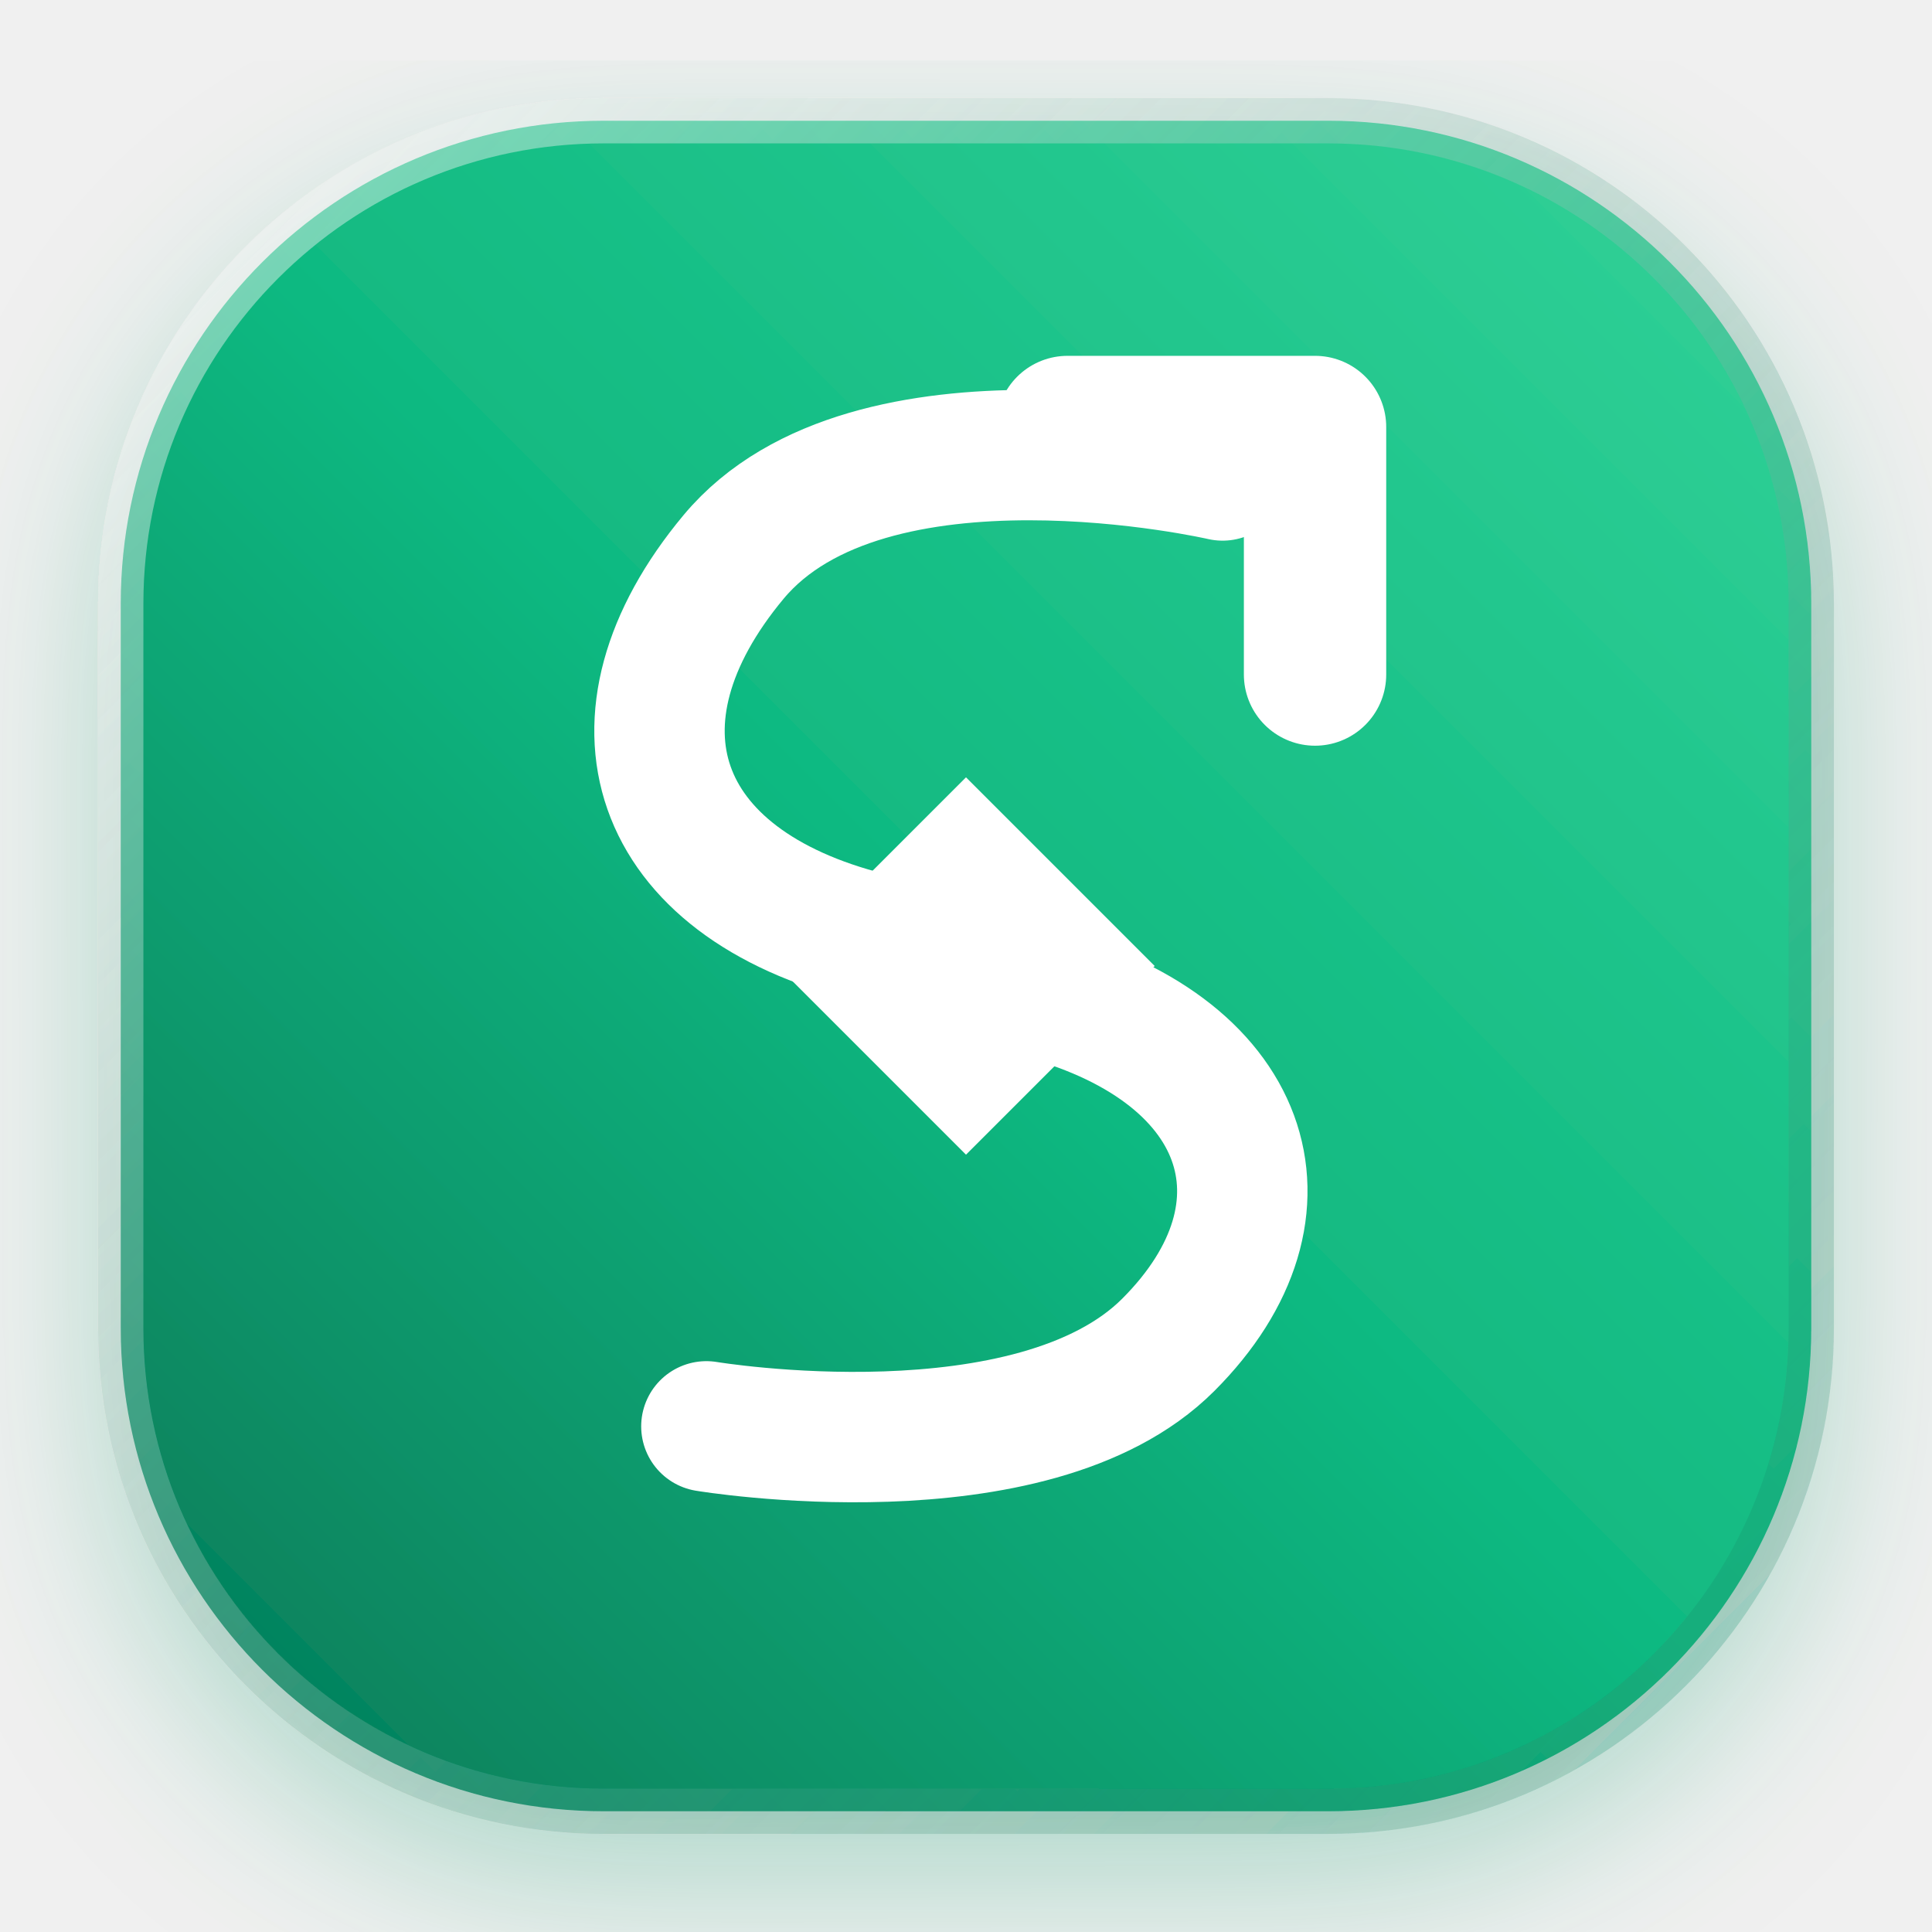
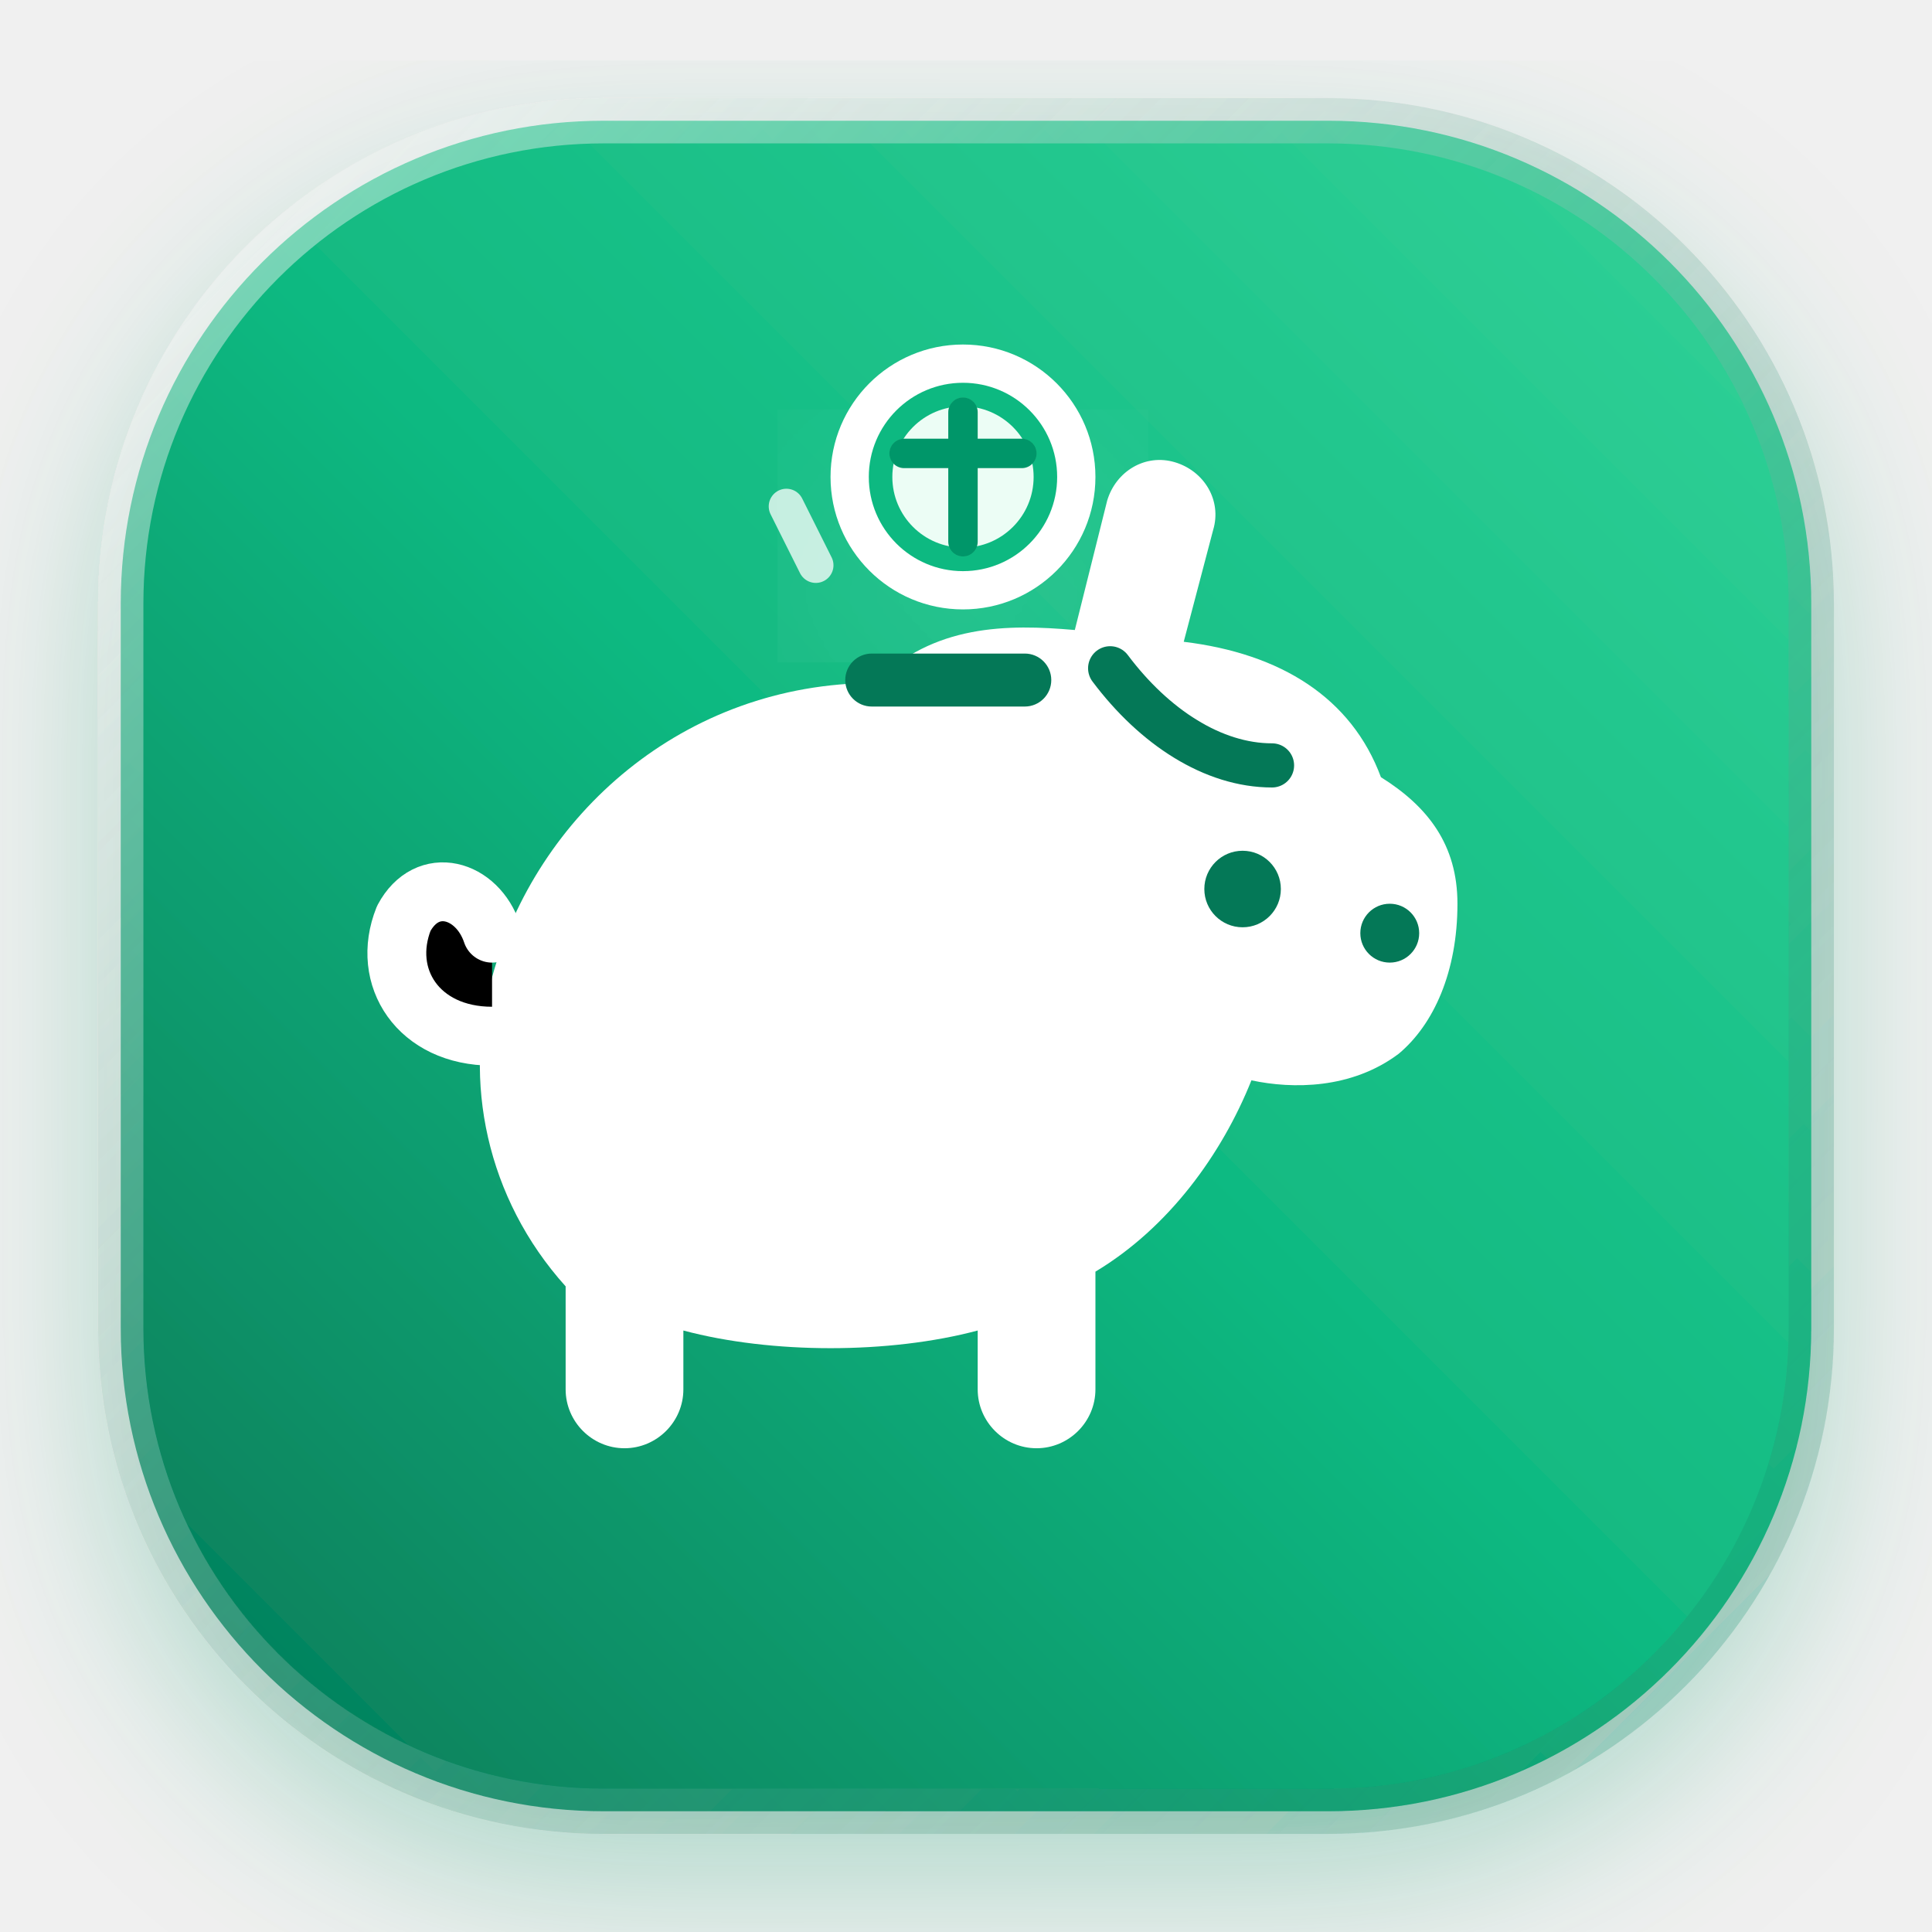
<svg xmlns="http://www.w3.org/2000/svg" viewBox="0 0 512 512" width="100%" height="100%">
  <defs>
    <linearGradient id="emBadge512" x1="0%" y1="100%" x2="100%" y2="0%">
      <stop offset="0%" stop-color="#047857" />
      <stop offset="50%" stop-color="#10b981" />
      <stop offset="100%" stop-color="#34d399" />
    </linearGradient>
    <linearGradient id="emStroke512" x1="0%" y1="0%" x2="100%" y2="100%">
      <stop offset="0%" stop-color="#ffffff" stop-opacity="0.5" />
      <stop offset="100%" stop-color="#047857" stop-opacity="0.2" />
    </linearGradient>
    <filter id="badgeShadow" x="-10%" y="-10%" width="120%" height="120%">
      <feDropShadow dx="0" dy="16" stdDeviation="24" flood-color="#059669" flood-opacity="0.3" />
    </filter>
+     <filter id="coinGlow" x="-20%" y="-20%" width="140%" height="140%">
+       <feDropShadow dx="0" dy="4" stdDeviation="8" flood-color="#ffffff" flood-opacity="0.4" />
+     </filter>
  </defs>
  <rect x="32" y="32" width="448" height="448" rx="128" fill="url(#emBadge512)" stroke="url(#emStroke512)" stroke-width="12" filter="url(#badgeShadow)" />
-   <path d="M 350 150 C 350 150, 220 120, 170 180 C 120 240, 140 300, 220 320 L 280 340 C 360 360, 380 420, 330 470 C 280 520, 160 500, 160 500" fill="none" stroke="#ffffff" stroke-width="48" stroke-linecap="round" stroke-linejoin="round" transform="scale(0.72) translate(100, 25)" />
-   <polygon points="256,206 306,256 256,306 206,256" fill="#ffffff" />
-   <path d="M 290 120 L 370 120 L 370 200" fill="none" stroke="#ffffff" stroke-width="46" stroke-linecap="round" stroke-linejoin="round" transform="scale(0.82) translate(55, 18)" />
+   <g transform="translate(68, 64) scale(7.8)">
+     <g filter="url(#coinGlow)">
+       <circle cx="24" cy="8" r="4.5" fill="#ffffff" />
+       <circle cx="24" cy="8" r="2.8" stroke="#10b981" stroke-width="0.8" fill="#ecfdf5" />
+       <path d="M 24 5.8 V 10.2 M 22 7.2 H 26" stroke="#059669" stroke-width="1" stroke-linecap="round" />
+     </g>
+     <path d="M 18 9 L 19 11 M 30 9 L 29 11" stroke="#ffffff" stroke-width="1.2" stroke-linecap="round" opacity="0.75" />
+     <path d="M 21 15 C 14.5 15 9.5 19.5 8 25 C 7 28.5 7.8 32.5 10.5 35.5 L 10.5 39 C 10.5 40.1 11.4 41 12.5 41 C 13.6 41 14.5 40.1 14.5 39 L 14.5 37 C 17.5 37.8 21.5 37.8 24.5 37 L 24.5 39 C 24.5 40.1 25.4 41 26.5 41 C 27.6 41 28.5 40.1 28.5 39 L 28.5 35 C 31 33.5 32.8 31 33.8 28.5 C 35.2 28.8 37.2 28.8 38.8 27.6 C 40 26.6 40.8 24.8 40.8 22.5 C 40.8 20.5 39.8 19.2 38.2 18.2 C 37.2 15.5 34.8 14 31.5 13.6 L 32.5 9.8 C 32.8 8.8 32.2 7.8 31.2 7.5 C 30.2 7.2 29.2 7.8 28.9 8.8 L 27.8 13.2 C 25.5 13 23 13 21 15 Z" fill="#ffffff" />
+     <rect x="20" y="14" width="7" height="1.8" rx="0.9" fill="#047857" />
+     <path d="M 29 14.5 C 30.5 16.5 32.5 17.8 34.5 17.8" stroke="#047857" stroke-width="1.5" stroke-linecap="round" />
+     <circle cx="33.5" cy="22" r="1.3" fill="#047857" />
+     <circle cx="38.5" cy="23.5" r="1" fill="#047857" />
+     <path d="M 8 27 C 5.5 27 4.2 25 5 23 C 5.8 21.5 7.5 22 8 23.5" stroke="#ffffff" stroke-width="2" stroke-linecap="round" stroke-linejoin="round" />
+   </g>
</svg>
